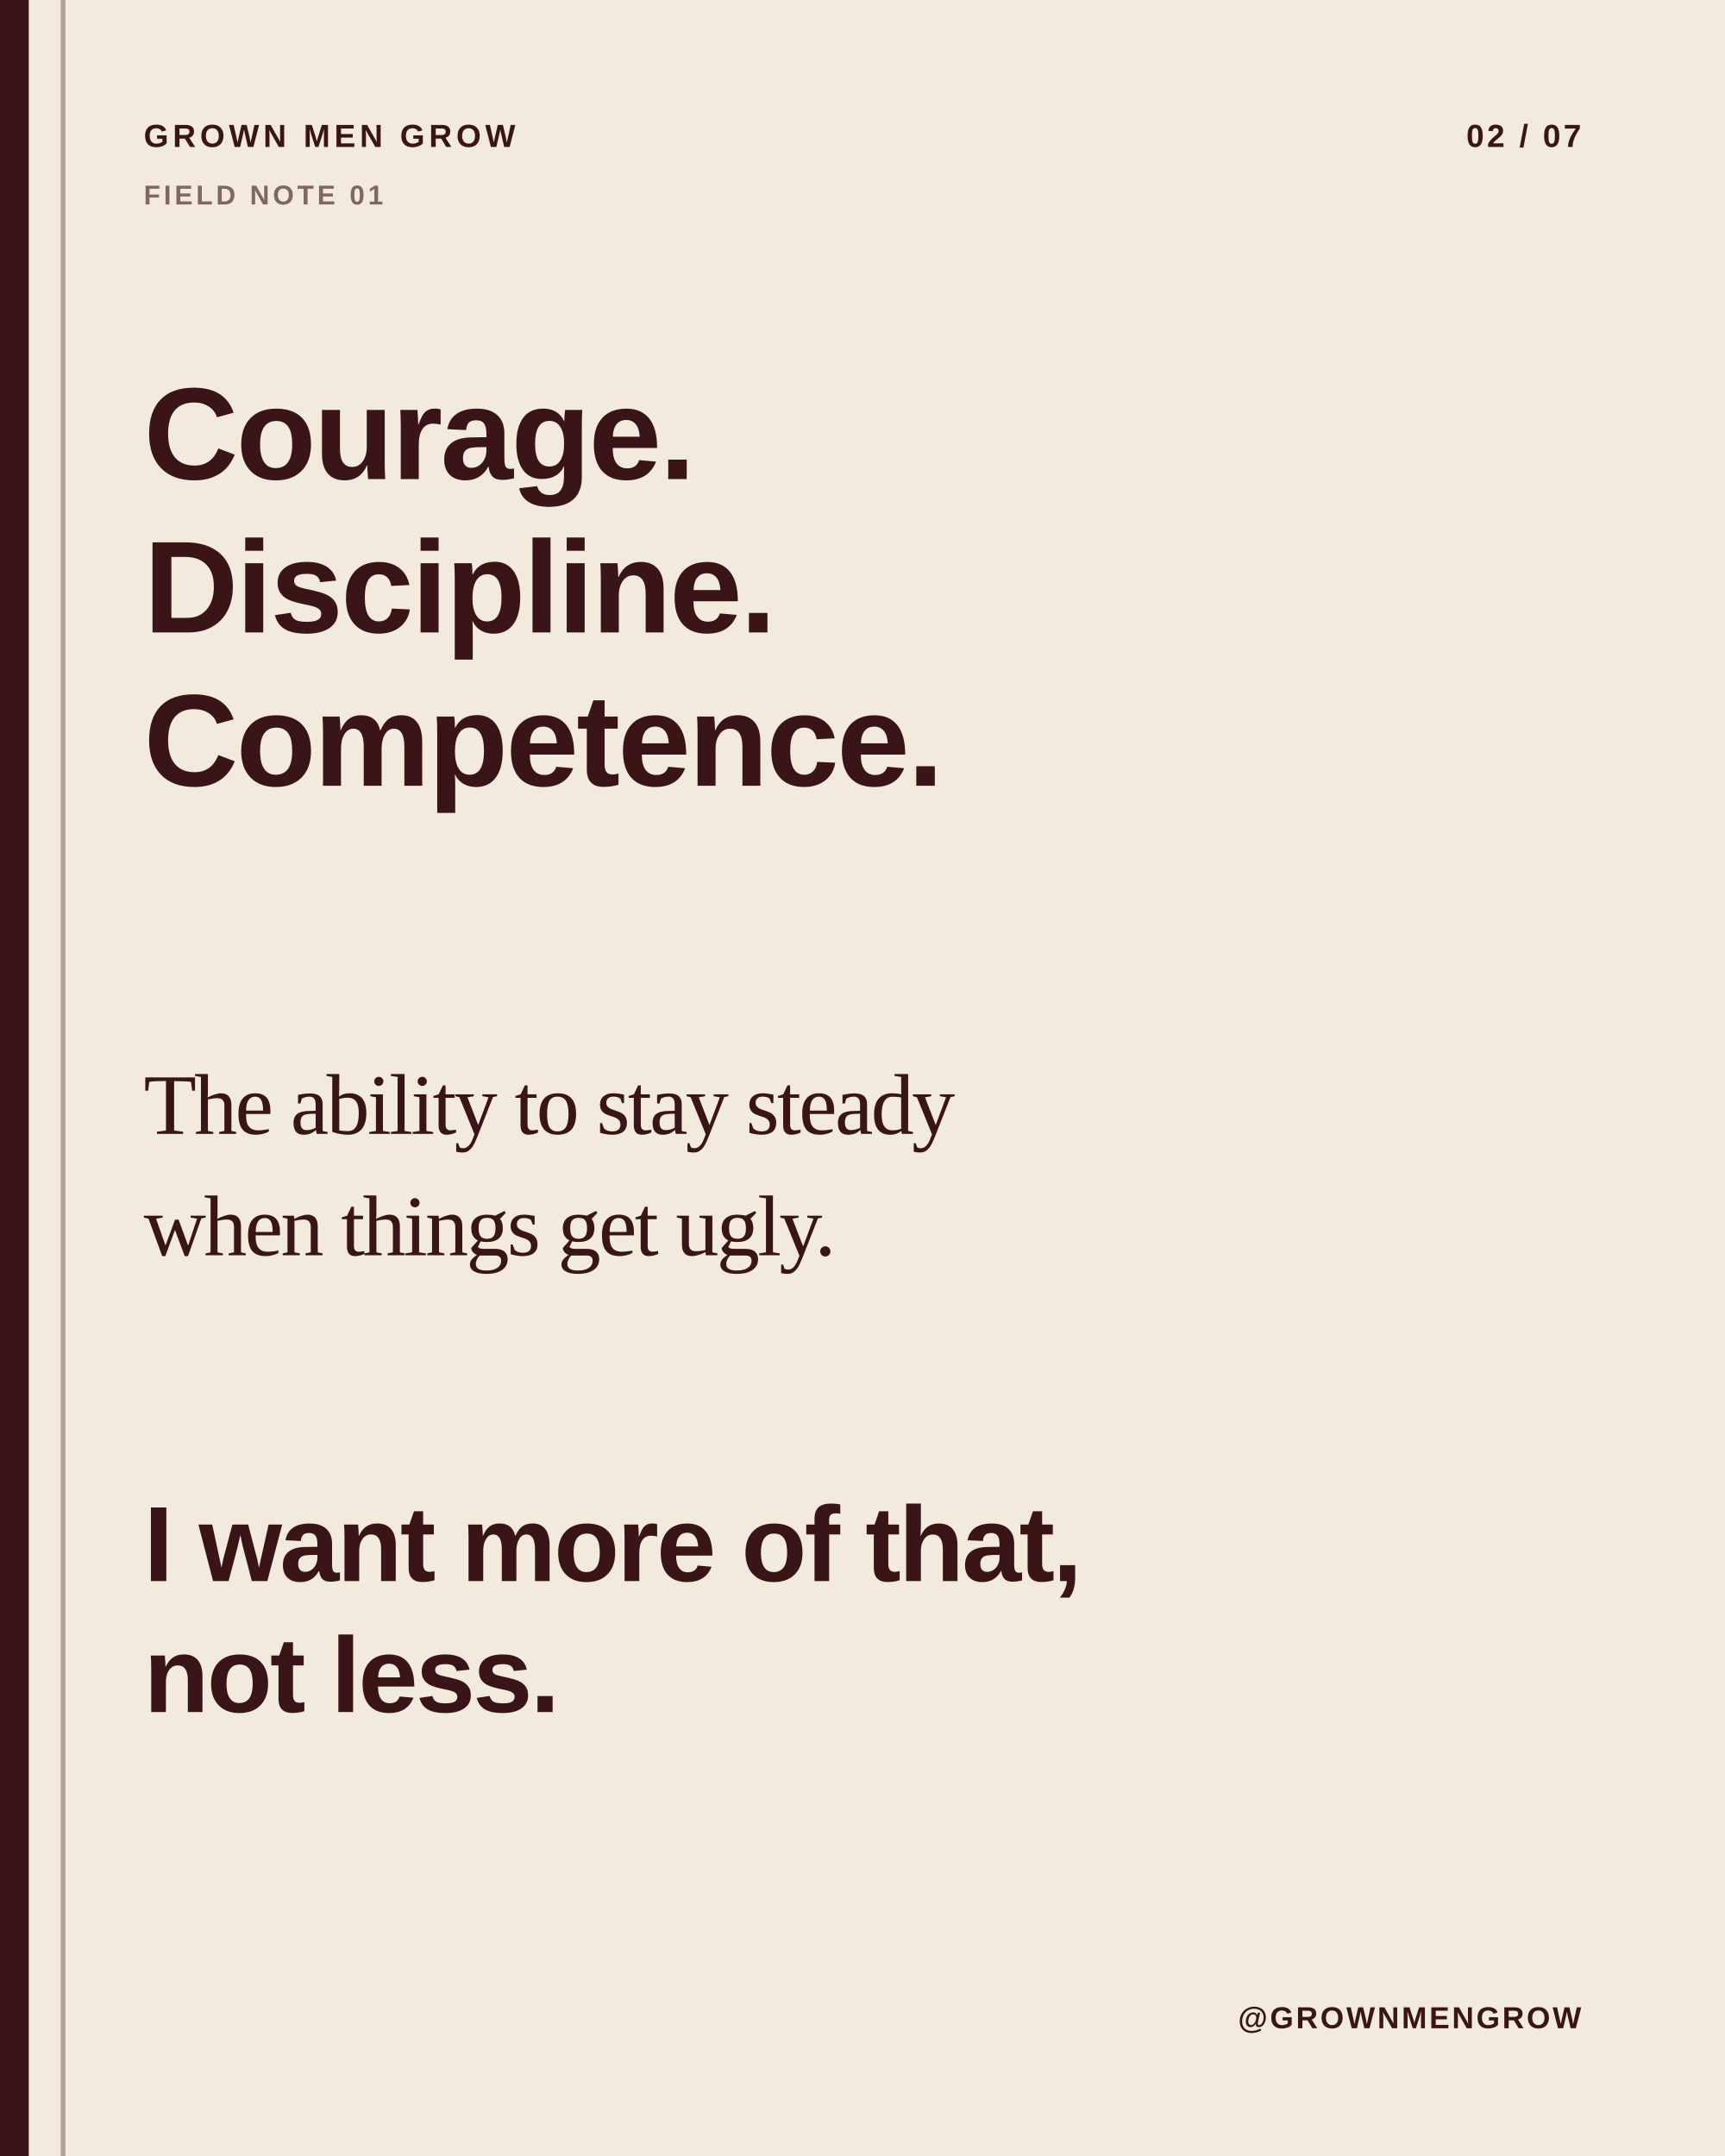
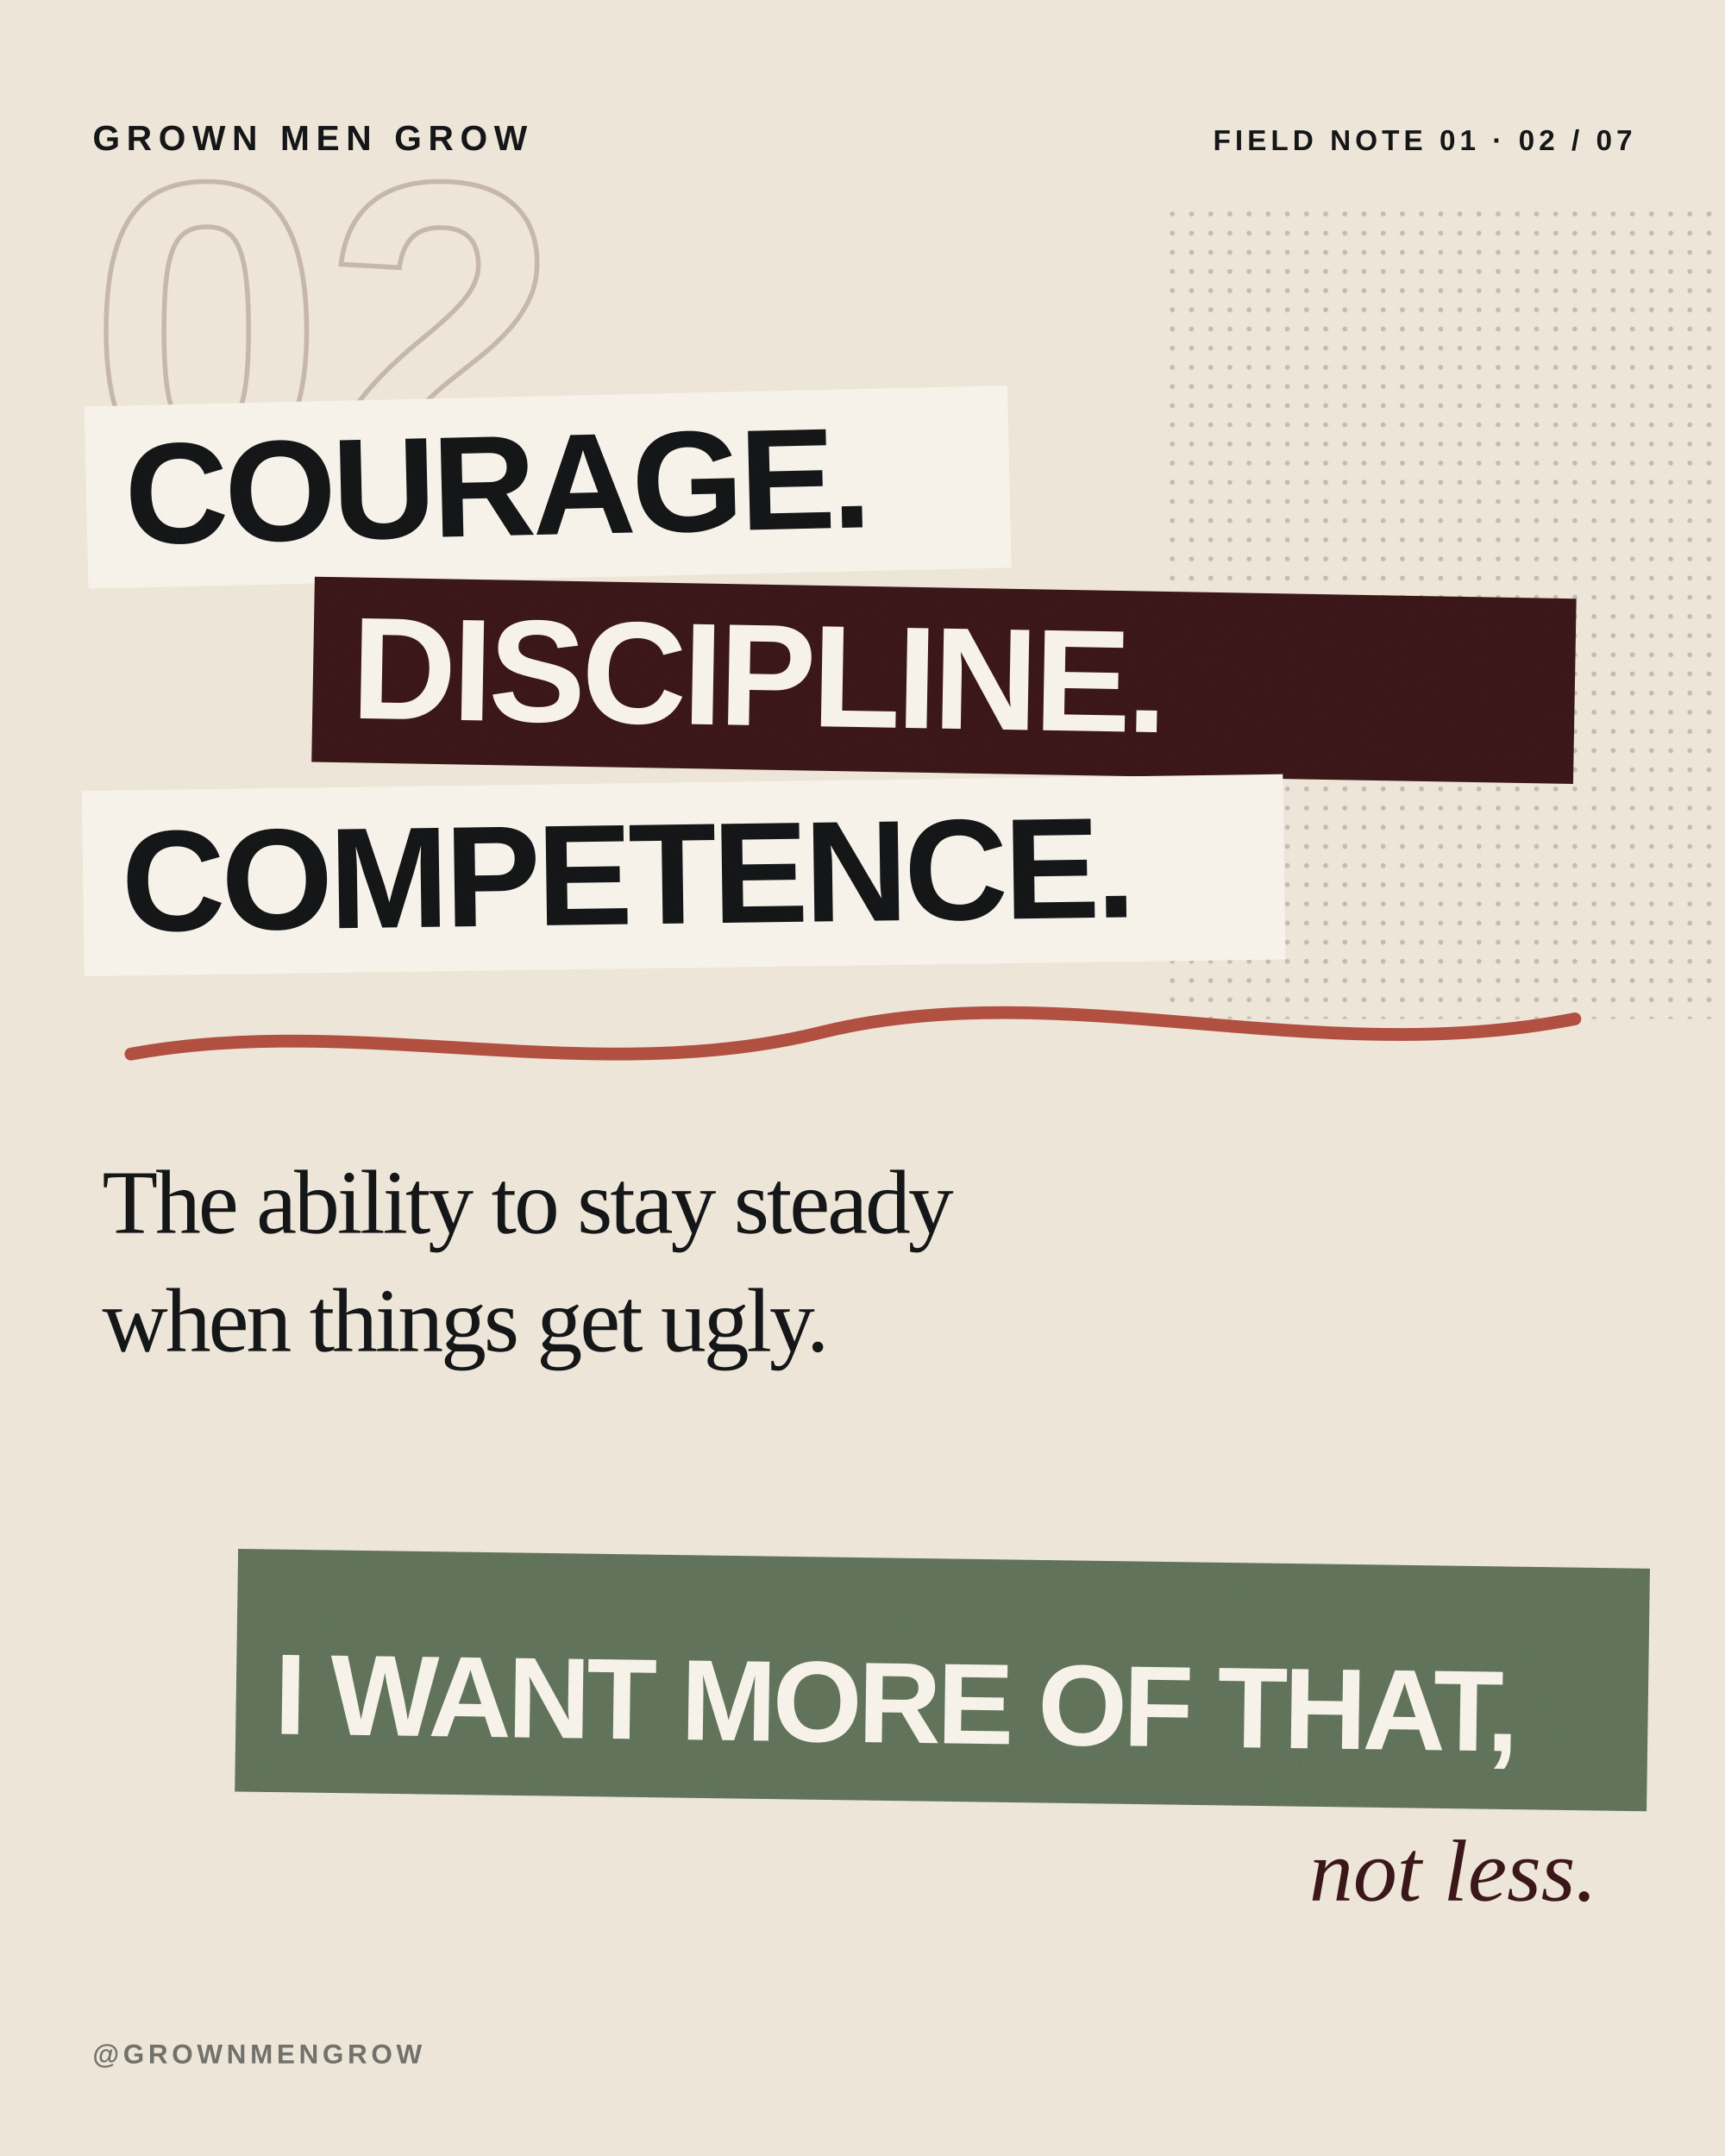
<svg xmlns="http://www.w3.org/2000/svg" width="1080" height="1350" viewBox="0 0 1080 1350">
-   <rect width="1080" height="1350" fill="#F2EBDD" />
-   <rect x="0" y="0" width="18" height="1350" fill="#3A1518" />
-   <rect x="38" y="0" width="3" height="1350" fill="#3A1518" fill-opacity="0.34" />
-   <text x="90" y="92" fill="#3A1518" font-family="Helvetica Neue, Arial, sans-serif" font-size="20" font-weight="700" letter-spacing="2.6">GROWN MEN GROW</text>
-   <text x="90" y="128" fill="#3A1518" fill-opacity="0.62" font-family="Helvetica Neue, Arial, sans-serif" font-size="17" font-weight="700" letter-spacing="2.1">FIELD NOTE 01</text>
-   <text x="990" y="92" text-anchor="end" fill="#3A1518" font-family="Helvetica Neue, Arial, sans-serif" font-size="20" font-weight="700" letter-spacing="1.8">02 / 07</text>
-   <text x="90" y="300" text-anchor="start" fill="#3A1518" font-family="Helvetica Neue, Arial, sans-serif" font-size="82" font-weight="800" font-style="normal" letter-spacing="-1.4">
-     <tspan x="90" dy="0">Courage.</tspan>
-     <tspan x="90" dy="96">Discipline.</tspan>
-     <tspan x="90" dy="96">Competence.</tspan>
-   </text>
-   <text x="90" y="710" text-anchor="start" fill="#3A1518" font-family="Georgia, Times New Roman, serif" font-size="54" font-weight="400" font-style="normal" letter-spacing="-1.4">
-     <tspan x="90" dy="0">The ability to stay steady</tspan>
-     <tspan x="90" dy="76">when things get ugly.</tspan>
-   </text>
-   <text x="90" y="990" text-anchor="start" fill="#3A1518" font-family="Helvetica Neue, Arial, sans-serif" font-size="67" font-weight="800" font-style="normal" letter-spacing="-1.4">
-     <tspan x="90" dy="0">I want more of that,</tspan>
-     <tspan x="90" dy="82">not less.</tspan>
-   </text>
-   <text x="990" y="1270" text-anchor="end" fill="#3A1518" font-family="Helvetica Neue, Arial, sans-serif" font-size="19" font-weight="700" letter-spacing="1.5">@GROWNMENGROW</text>
+   <defs>
+     <filter id="foundation-02-paper" x="-10%" y="-10%" width="120%" height="120%">
+       <feTurbulence type="fractalNoise" baseFrequency="0.55" numOctaves="4" seed="23" />
+       <feColorMatrix type="saturate" values="0" />
+       <feComponentTransfer>
+         <feFuncA type="table" tableValues="0 0.1" />
+       </feComponentTransfer>
+     </filter>
+     <filter id="foundation-02-photo" x="-5%" y="-5%" width="110%" height="110%">
+       <feColorMatrix type="saturate" values="0.9" />
+       <feComponentTransfer>
+         <feFuncR type="linear" slope="1.03" intercept="0.01" />
+         <feFuncG type="linear" slope="1.02" intercept="0.01" />
+         <feFuncB type="linear" slope="0.99" intercept="0" />
+       </feComponentTransfer>
+     </filter>
+     <pattern id="foundation-02-dots" width="12" height="12" patternUnits="userSpaceOnUse">
+       <circle cx="2" cy="2" r="1.55" fill="#121416" opacity="0.2" />
+     </pattern>
+   </defs>
+   <rect width="1080" height="1350" fill="#EEE6D8" />
+   <text x="58" y="94" fill="#121416" font-family="Arial Narrow, Helvetica Neue Condensed, Helvetica Neue, Arial, sans-serif" font-size="22" font-weight="900" letter-spacing="4.1">GROWN MEN GROW</text>
+   <text x="1022" y="94" fill="#121416" font-family="Arial Narrow, Helvetica Neue Condensed, Helvetica Neue, Arial, sans-serif" font-size="18" font-weight="900" text-anchor="end" letter-spacing="2.7">FIELD NOTE 01 · 02 / 07</text>
+   <rect x="724" y="128" width="356" height="510" fill="url(#foundation-02-dots)" />
+   <text x="56" y="298" fill="none" stroke="#3A1518" stroke-opacity="0.22" stroke-width="3" font-family="Arial Narrow, Helvetica Neue Condensed, Helvetica Neue, Arial, sans-serif" font-size="264" font-weight="900">02</text>
+   <g transform="rotate(-1.3 343 305)">
+     <rect x="54" y="248" width="578" height="114" fill="#F8F3EA" />
+     <text x="78" y="334.64" fill="#121416" font-family="Arial Narrow, Helvetica Neue Condensed, Helvetica Neue, Arial, sans-serif" font-size="90" font-weight="900" letter-spacing="-2.5">COURAGE.</text>
+   </g>
+   <g transform="rotate(1 591 426)">
+     <rect x="196" y="368" width="790" height="116" fill="#3A1518" />
+     <text x="220" y="456.16" fill="#F8F3EA" font-family="Arial Narrow, Helvetica Neue Condensed, Helvetica Neue, Arial, sans-serif" font-size="91" font-weight="900" letter-spacing="-2.5">DISCIPLINE.</text>
+   </g>
+   <g transform="rotate(-0.8 428 548)">
+     <rect x="52" y="490" width="752" height="116" fill="#F8F3EA" />
+     <text x="76" y="578.16" fill="#121416" font-family="Arial Narrow, Helvetica Neue Condensed, Helvetica Neue, Arial, sans-serif" font-size="90" font-weight="900" letter-spacing="-2.5">COMPETENCE.</text>
+   </g>
+   <path d="M82 660 C224 634 372 682 516 646 C666 610 822 670 986 638" fill="none" stroke="#B14F3F" stroke-width="8" stroke-linecap="round" stroke-linejoin="round" />
+   <text x="64" y="772" fill="#121416" font-family="Bodoni 72, Didot, Georgia, Times New Roman, serif" font-size="57" font-weight="400" font-style="normal" text-anchor="start" letter-spacing="-1.6">The ability to stay steady</text>
+   <text x="64" y="846" fill="#121416" font-family="Bodoni 72, Didot, Georgia, Times New Roman, serif" font-size="57" font-weight="400" font-style="normal" text-anchor="start" letter-spacing="-1.6">when things get ugly.</text>
+   <g transform="rotate(0.8 590 1052)">
+     <rect x="148" y="976" width="884" height="152" fill="#60735A" />
+     <text x="172" y="1091.52" fill="#F8F3EA" font-family="Arial Narrow, Helvetica Neue Condensed, Helvetica Neue, Arial, sans-serif" font-size="72" font-weight="900" letter-spacing="-2.5">I WANT MORE OF THAT,</text>
+   </g>
+   <text x="1000" y="1190" text-anchor="end" fill="#3A1518" font-family="Bodoni 72, Didot, Georgia, Times New Roman, serif" font-size="55" font-style="italic">not less.</text>
+   <text x="58" y="1292" fill="#71706B" font-family="Arial Narrow, Helvetica Neue Condensed, Helvetica Neue, Arial, sans-serif" font-size="17" font-weight="900" letter-spacing="2.5">@GROWNMENGROW</text>
+   <rect width="1080" height="1350" filter="url(#foundation-02-paper)" opacity="0.22" pointer-events="none" />
</svg>
